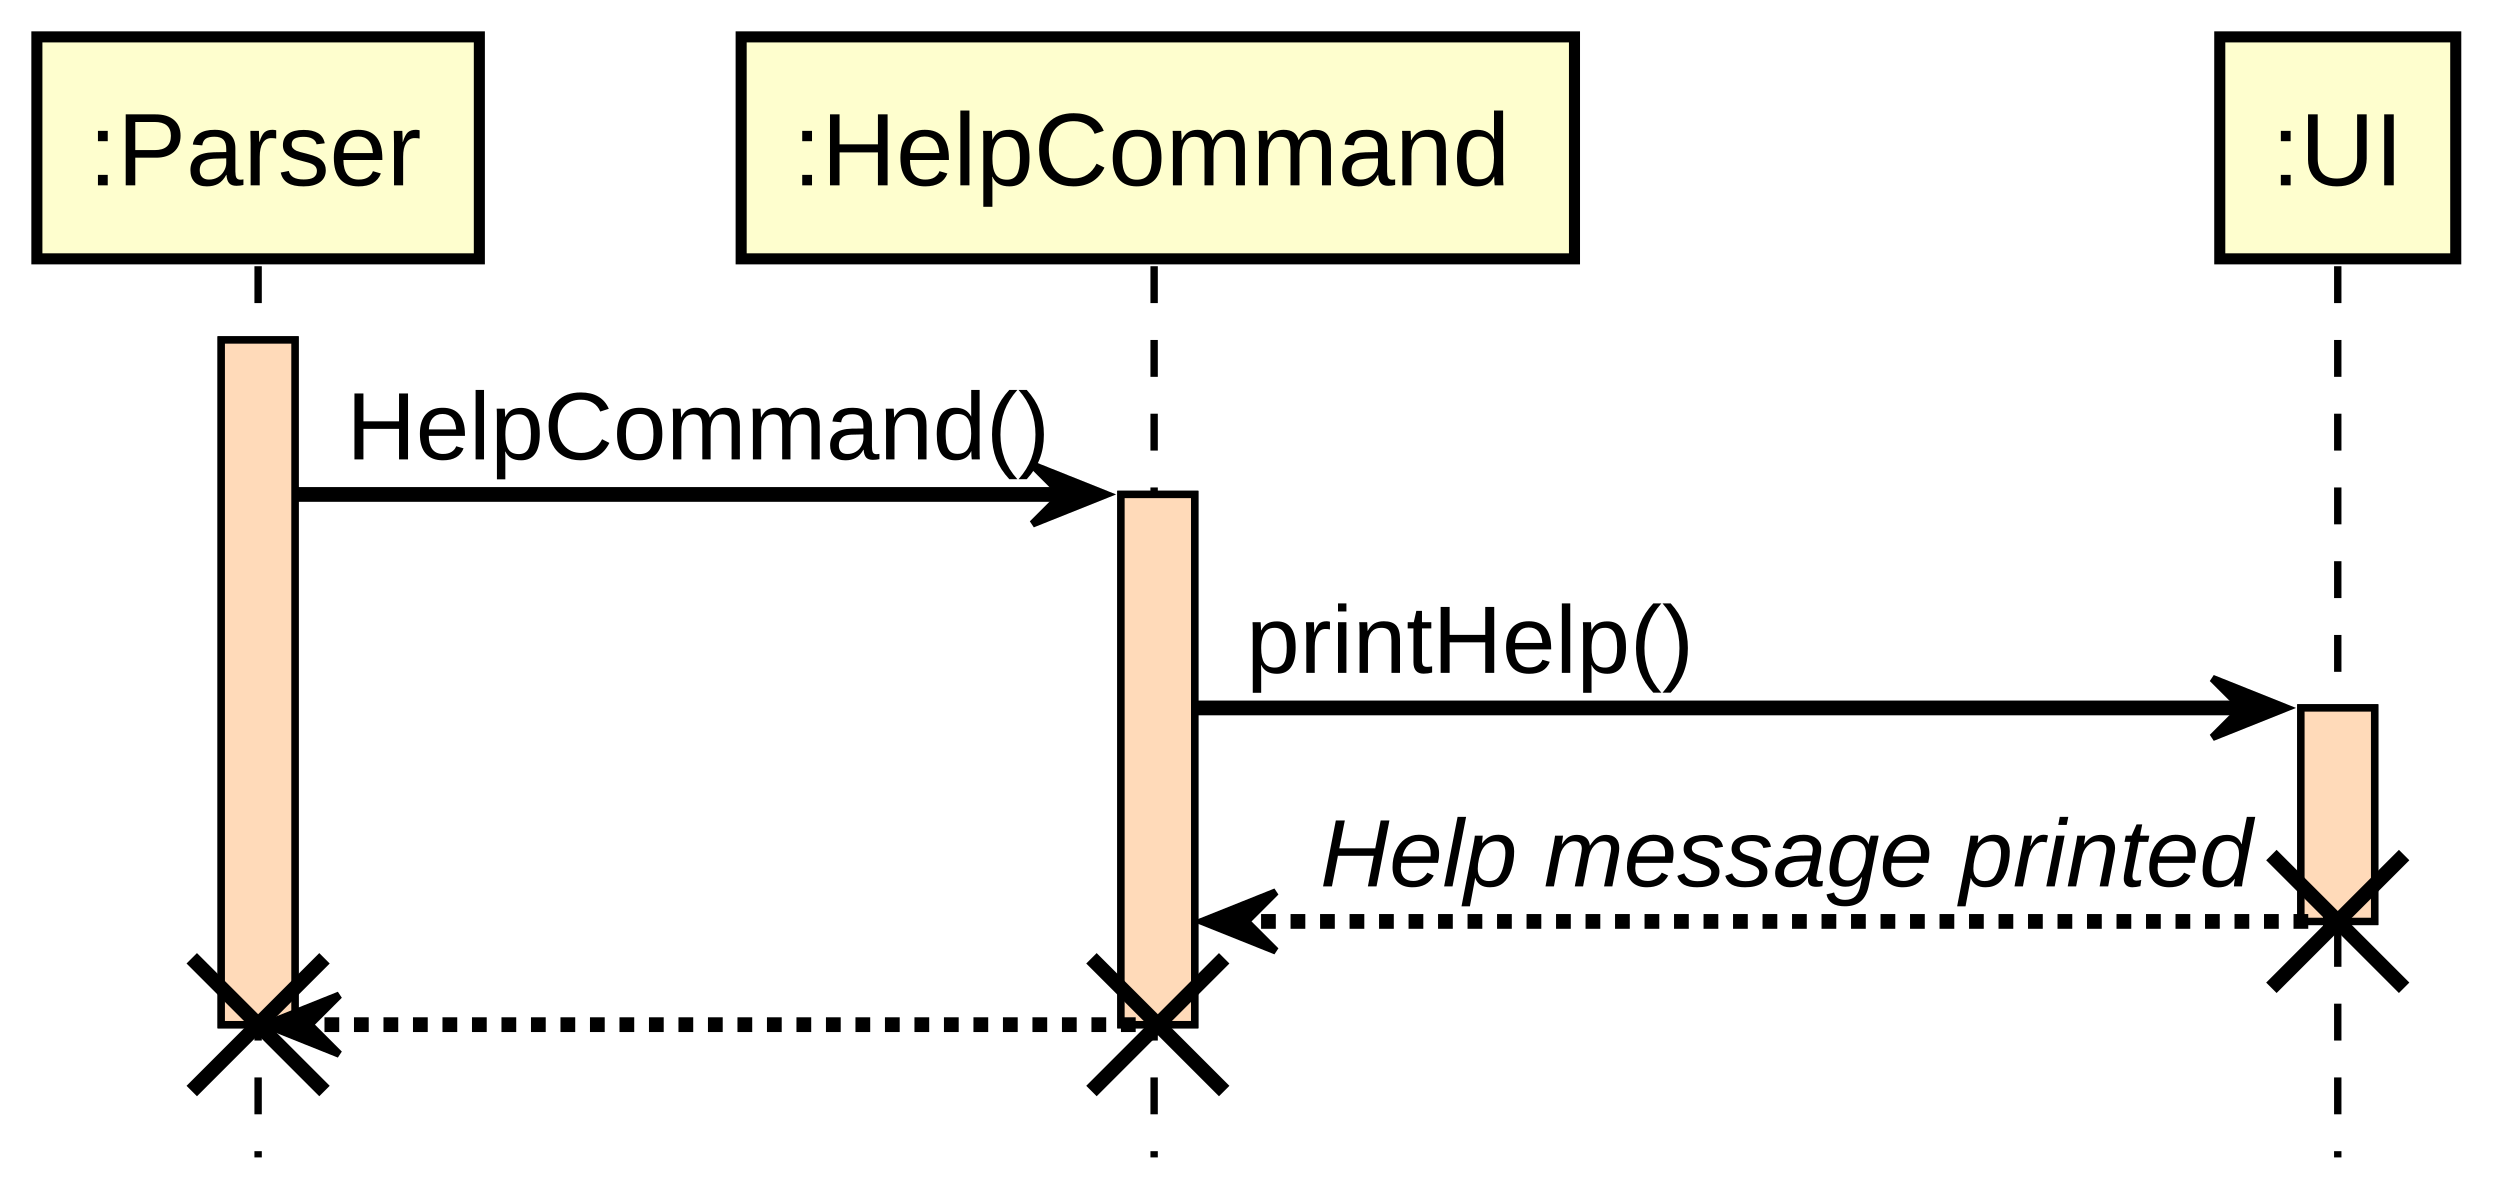
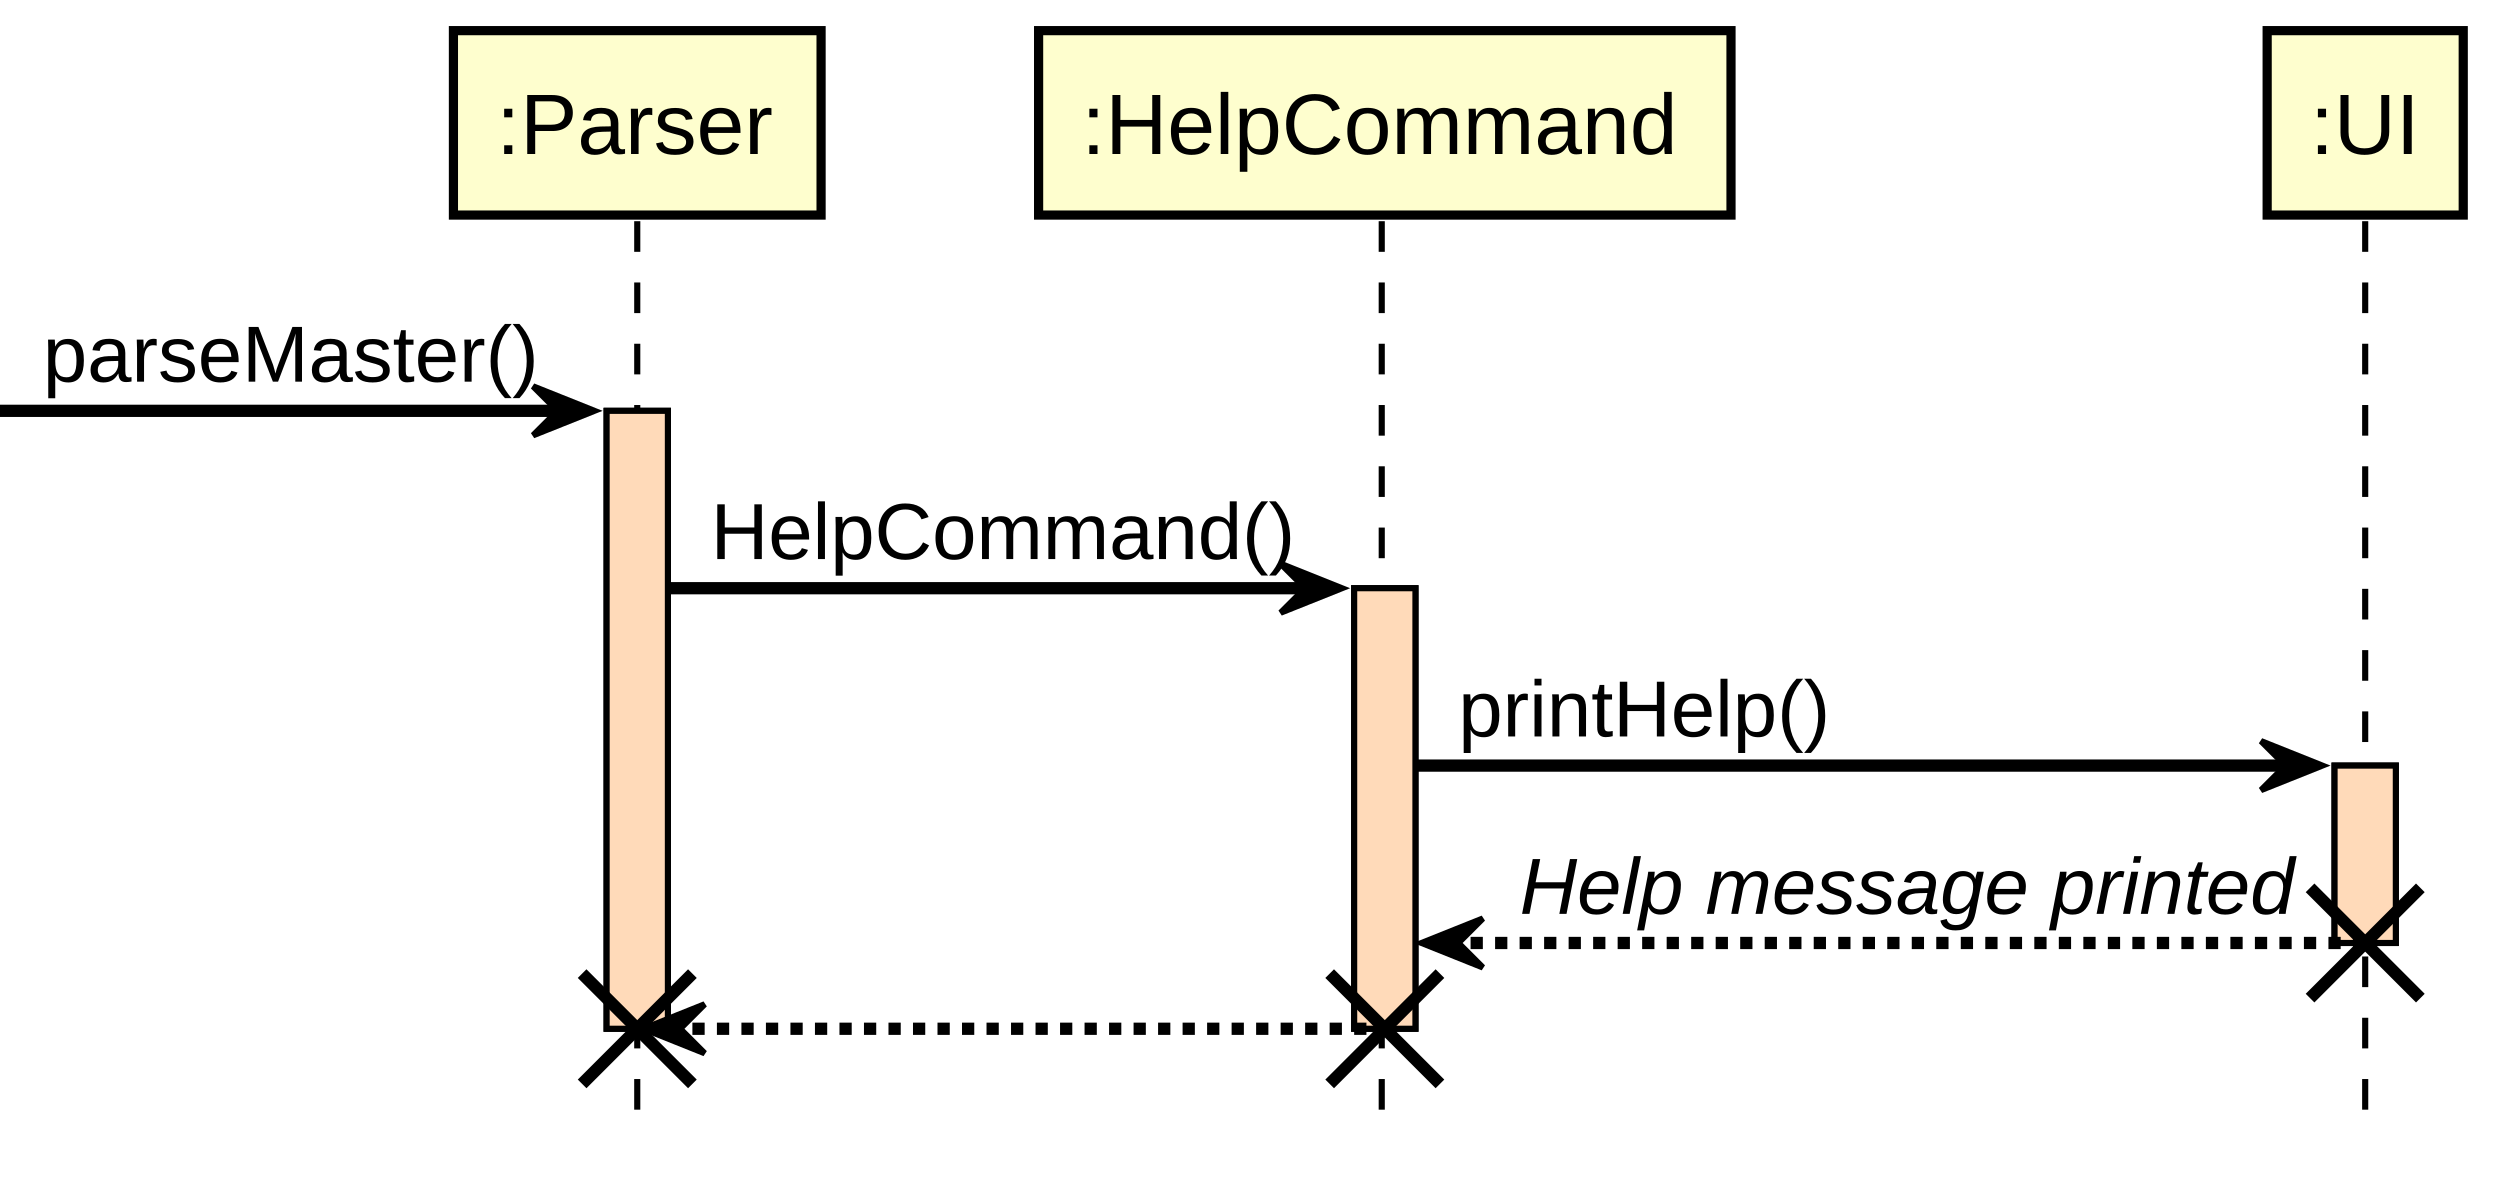
- <svg xmlns="http://www.w3.org/2000/svg" contentScriptType="application/ecmascript" contentStyleType="text/css" height="163px" preserveAspectRatio="none" style="width:339px;height:163px;background:#FFFFFF;" version="1.1" viewBox="0 0 339 163" width="339px" zoomAndPan="magnify">
+ <svg xmlns="http://www.w3.org/2000/svg" contentScriptType="application/ecmascript" contentStyleType="text/css" height="192px" preserveAspectRatio="none" style="width:408px;height:192px;background:#FFFFFF;" version="1.1" viewBox="0 0 408 192" width="408px" zoomAndPan="magnify">
  <defs />
  <g>
-     <rect fill="#FFDAB9" height="92.846" style="stroke:#000000;stroke-width:1.0;" width="10" x="30" y="46.099" />
-     <rect fill="#FFDAB9" height="71.897" style="stroke:#000000;stroke-width:1.0;" width="10" x="152" y="67.047" />
-     <rect fill="#FFDAB9" height="28.949" style="stroke:#000000;stroke-width:1.0;" width="10" x="312" y="95.996" />
-     <line style="stroke:#000000;stroke-width:1.0;stroke-dasharray:5.0,5.0;" x1="35" x2="35" y1="36.099" y2="156.945" />
-     <line style="stroke:#000000;stroke-width:1.0;stroke-dasharray:5.0,5.0;" x1="156.5" x2="156.5" y1="36.099" y2="156.945" />
-     <line style="stroke:#000000;stroke-width:1.0;stroke-dasharray:5.0,5.0;" x1="317" x2="317" y1="36.099" y2="156.945" />
-     <rect fill="#FEFECE" height="30.099" style="stroke:#000000;stroke-width:1.5;" width="60" x="5" y="5" />
-     <text fill="#000000" font-family="Arial" font-size="14" lengthAdjust="spacing" textLength="46" x="12" y="25.132">:Parser</text>
-     <rect fill="#FEFECE" height="30.099" style="stroke:#000000;stroke-width:1.5;" width="113" x="100.5" y="5" />
-     <text fill="#000000" font-family="Arial" font-size="14" lengthAdjust="spacing" textLength="99" x="107.5" y="25.132">:HelpCommand</text>
-     <rect fill="#FEFECE" height="30.099" style="stroke:#000000;stroke-width:1.5;" width="32" x="301" y="5" />
-     <text fill="#000000" font-family="Arial" font-size="14" lengthAdjust="spacing" textLength="18" x="308" y="25.132">:UI</text>
-     <rect fill="#FFDAB9" height="92.846" style="stroke:#000000;stroke-width:1.0;" width="10" x="30" y="46.099" />
-     <rect fill="#FFDAB9" height="71.897" style="stroke:#000000;stroke-width:1.0;" width="10" x="152" y="67.047" />
-     <rect fill="#FFDAB9" height="28.949" style="stroke:#000000;stroke-width:1.0;" width="10" x="312" y="95.996" />
-     <polygon fill="#000000" points="140,63.047,150,67.047,140,71.047,144,67.047" style="stroke:#000000;stroke-width:1.0;" />
-     <line style="stroke:#000000;stroke-width:2.0;" x1="40" x2="146" y1="67.047" y2="67.047" />
-     <text fill="#000000" font-family="Arial" font-size="13" lengthAdjust="spacing" textLength="93" x="47" y="62.292">HelpCommand()</text>
-     <polygon fill="#000000" points="300,91.996,310,95.996,300,99.996,304,95.996" style="stroke:#000000;stroke-width:1.0;" />
-     <line style="stroke:#000000;stroke-width:2.0;" x1="162" x2="306" y1="95.996" y2="95.996" />
-     <text fill="#000000" font-family="Arial" font-size="13" lengthAdjust="spacing" textLength="59" x="169" y="91.241">printHelp()</text>
-     <polygon fill="#000000" points="173,120.945,163,124.945,173,128.945,169,124.945" style="stroke:#000000;stroke-width:1.0;" />
-     <line style="stroke:#000000;stroke-width:2.0;stroke-dasharray:2.0,2.0;" x1="167" x2="316" y1="124.945" y2="124.945" />
-     <text fill="#000000" font-family="Arial" font-size="13" font-style="italic" lengthAdjust="spacing" textLength="126" x="179" y="120.19">Help message printed</text>
-     <line style="stroke:#000000;stroke-width:2.0;" x1="308" x2="326" y1="115.945" y2="133.945" />
-     <line style="stroke:#000000;stroke-width:2.0;" x1="308" x2="326" y1="133.945" y2="115.945" />
-     <polygon fill="#000000" points="46,134.945,36,138.945,46,142.945,42,138.945" style="stroke:#000000;stroke-width:1.0;" />
-     <line style="stroke:#000000;stroke-width:2.0;stroke-dasharray:2.0,2.0;" x1="40" x2="156" y1="138.945" y2="138.945" />
-     <line style="stroke:#000000;stroke-width:2.0;" x1="148" x2="166" y1="129.945" y2="147.945" />
-     <line style="stroke:#000000;stroke-width:2.0;" x1="148" x2="166" y1="147.945" y2="129.945" />
-     <line style="stroke:#000000;stroke-width:2.0;" x1="26" x2="44" y1="129.945" y2="147.945" />
-     <line style="stroke:#000000;stroke-width:2.0;" x1="26" x2="44" y1="147.945" y2="129.945" />
+     <rect fill="#FFDAB9" height="100.846" style="stroke:#000000;stroke-width:1.0;" width="10" x="99" y="67.047" />
+     <rect fill="#FFDAB9" height="71.897" style="stroke:#000000;stroke-width:1.0;" width="10" x="221" y="95.996" />
+     <rect fill="#FFDAB9" height="28.949" style="stroke:#000000;stroke-width:1.0;" width="10" x="381" y="124.945" />
+     <line style="stroke:#000000;stroke-width:1.0;stroke-dasharray:5.0,5.0;" x1="104" x2="104" y1="36.099" y2="185.894" />
+     <line style="stroke:#000000;stroke-width:1.0;stroke-dasharray:5.0,5.0;" x1="225.5" x2="225.5" y1="36.099" y2="185.894" />
+     <line style="stroke:#000000;stroke-width:1.0;stroke-dasharray:5.0,5.0;" x1="386" x2="386" y1="36.099" y2="185.894" />
+     <rect fill="#FEFECE" height="30.099" style="stroke:#000000;stroke-width:1.5;" width="60" x="74" y="5" />
+     <text fill="#000000" font-family="Arial" font-size="14" lengthAdjust="spacing" textLength="46" x="81" y="25.132">:Parser</text>
+     <rect fill="#FEFECE" height="30.099" style="stroke:#000000;stroke-width:1.5;" width="113" x="169.5" y="5" />
+     <text fill="#000000" font-family="Arial" font-size="14" lengthAdjust="spacing" textLength="99" x="176.5" y="25.132">:HelpCommand</text>
+     <rect fill="#FEFECE" height="30.099" style="stroke:#000000;stroke-width:1.5;" width="32" x="370" y="5" />
+     <text fill="#000000" font-family="Arial" font-size="14" lengthAdjust="spacing" textLength="18" x="377" y="25.132">:UI</text>
+     <rect fill="#FFDAB9" height="100.846" style="stroke:#000000;stroke-width:1.0;" width="10" x="99" y="67.047" />
+     <rect fill="#FFDAB9" height="71.897" style="stroke:#000000;stroke-width:1.0;" width="10" x="221" y="95.996" />
+     <rect fill="#FFDAB9" height="28.949" style="stroke:#000000;stroke-width:1.0;" width="10" x="381" y="124.945" />
+     <polygon fill="#000000" points="87,63.047,97,67.047,87,71.047,91,67.047" style="stroke:#000000;stroke-width:1.0;" />
+     <line style="stroke:#000000;stroke-width:2.0;" x1="0" x2="93" y1="67.047" y2="67.047" />
+     <text fill="#000000" font-family="Arial" font-size="13" lengthAdjust="spacing" textLength="80" x="7" y="62.292">parseMaster()</text>
+     <polygon fill="#000000" points="209,91.996,219,95.996,209,99.996,213,95.996" style="stroke:#000000;stroke-width:1.0;" />
+     <line style="stroke:#000000;stroke-width:2.0;" x1="109" x2="215" y1="95.996" y2="95.996" />
+     <text fill="#000000" font-family="Arial" font-size="13" lengthAdjust="spacing" textLength="93" x="116" y="91.241">HelpCommand()</text>
+     <polygon fill="#000000" points="369,120.945,379,124.945,369,128.945,373,124.945" style="stroke:#000000;stroke-width:1.0;" />
+     <line style="stroke:#000000;stroke-width:2.0;" x1="231" x2="375" y1="124.945" y2="124.945" />
+     <text fill="#000000" font-family="Arial" font-size="13" lengthAdjust="spacing" textLength="59" x="238" y="120.19">printHelp()</text>
+     <polygon fill="#000000" points="242,149.894,232,153.894,242,157.894,238,153.894" style="stroke:#000000;stroke-width:1.0;" />
+     <line style="stroke:#000000;stroke-width:2.0;stroke-dasharray:2.0,2.0;" x1="236" x2="385" y1="153.894" y2="153.894" />
+     <text fill="#000000" font-family="Arial" font-size="13" font-style="italic" lengthAdjust="spacing" textLength="126" x="248" y="149.139">Help message printed</text>
+     <line style="stroke:#000000;stroke-width:2.0;" x1="377" x2="395" y1="144.894" y2="162.894" />
+     <line style="stroke:#000000;stroke-width:2.0;" x1="377" x2="395" y1="162.894" y2="144.894" />
+     <polygon fill="#000000" points="115,163.894,105,167.894,115,171.894,111,167.894" style="stroke:#000000;stroke-width:1.0;" />
+     <line style="stroke:#000000;stroke-width:2.0;stroke-dasharray:2.0,2.0;" x1="109" x2="225" y1="167.894" y2="167.894" />
+     <line style="stroke:#000000;stroke-width:2.0;" x1="217" x2="235" y1="158.894" y2="176.894" />
+     <line style="stroke:#000000;stroke-width:2.0;" x1="217" x2="235" y1="176.894" y2="158.894" />
+     <line style="stroke:#000000;stroke-width:2.0;" x1="95" x2="113" y1="158.894" y2="176.894" />
+     <line style="stroke:#000000;stroke-width:2.0;" x1="95" x2="113" y1="176.894" y2="158.894" />
  </g>
</svg>
